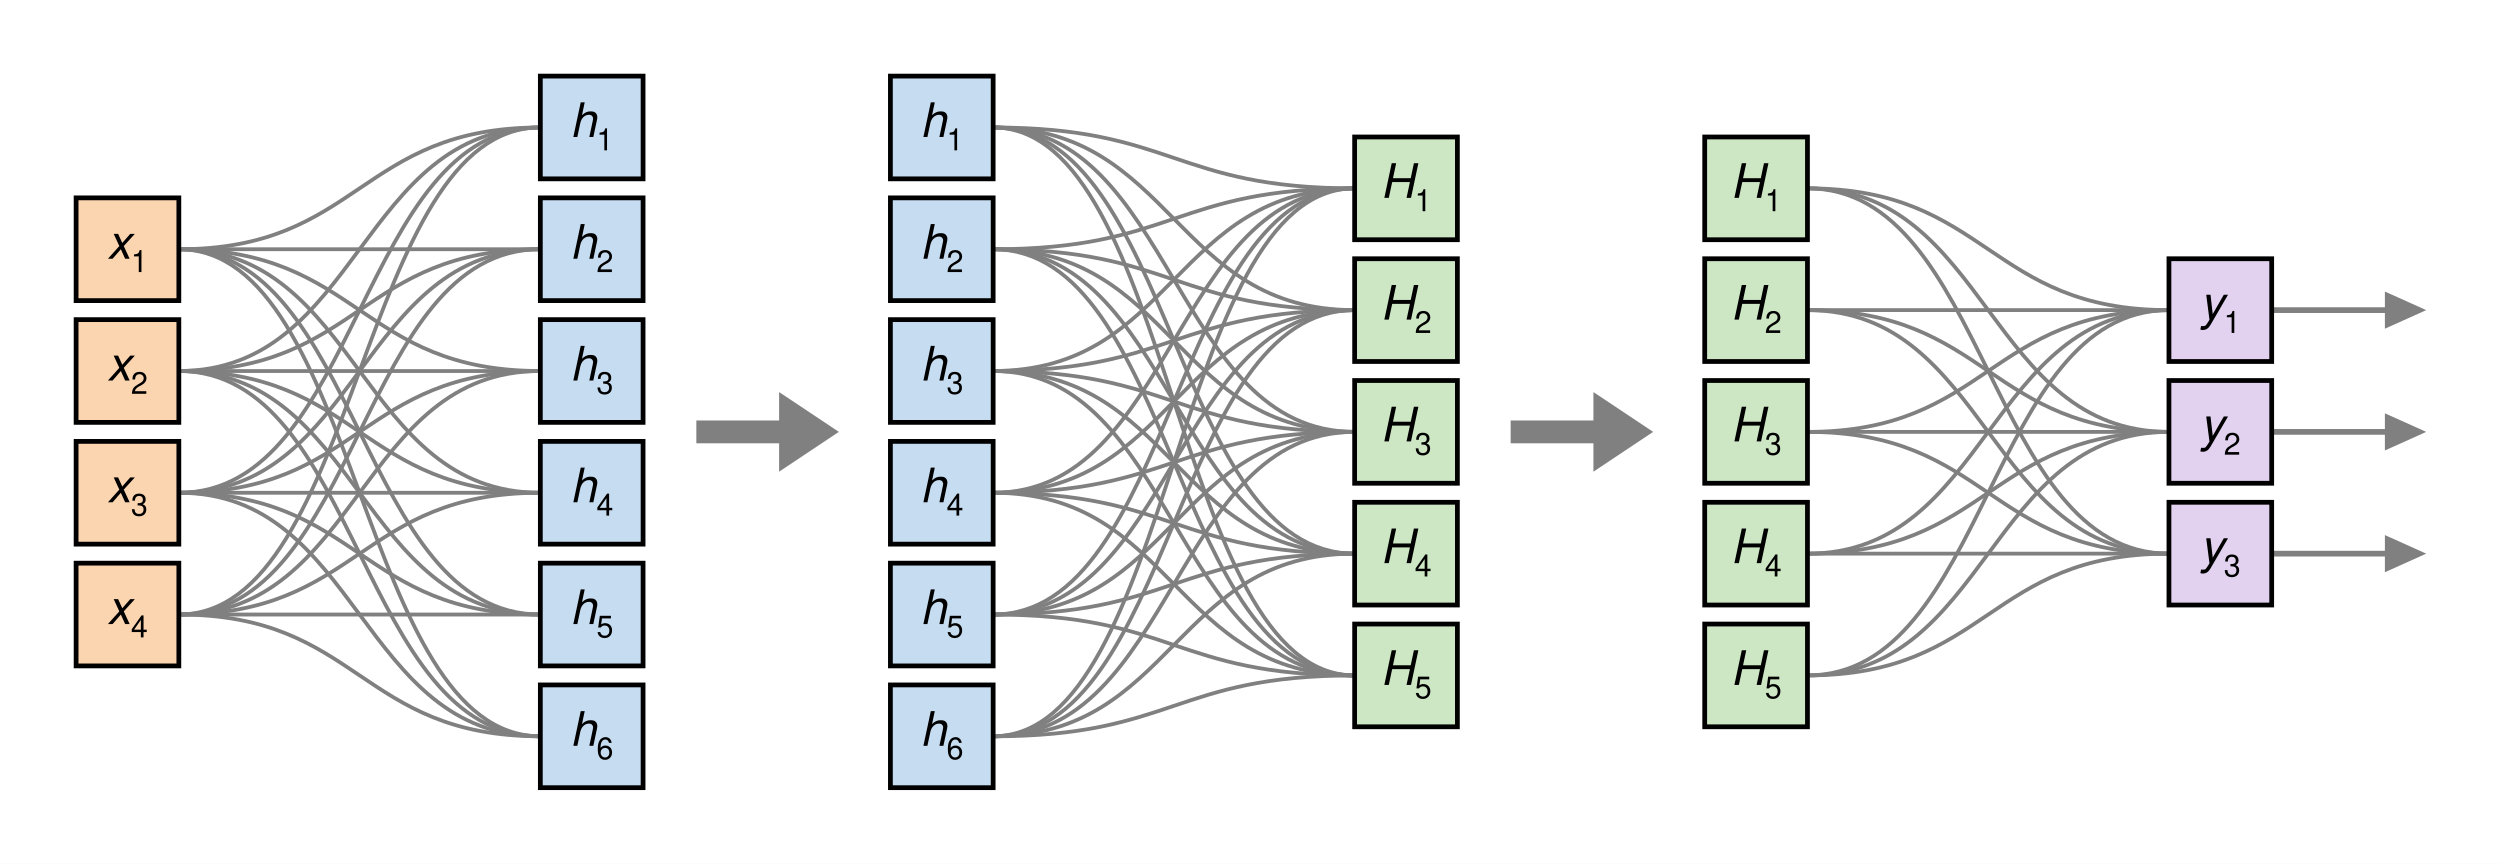
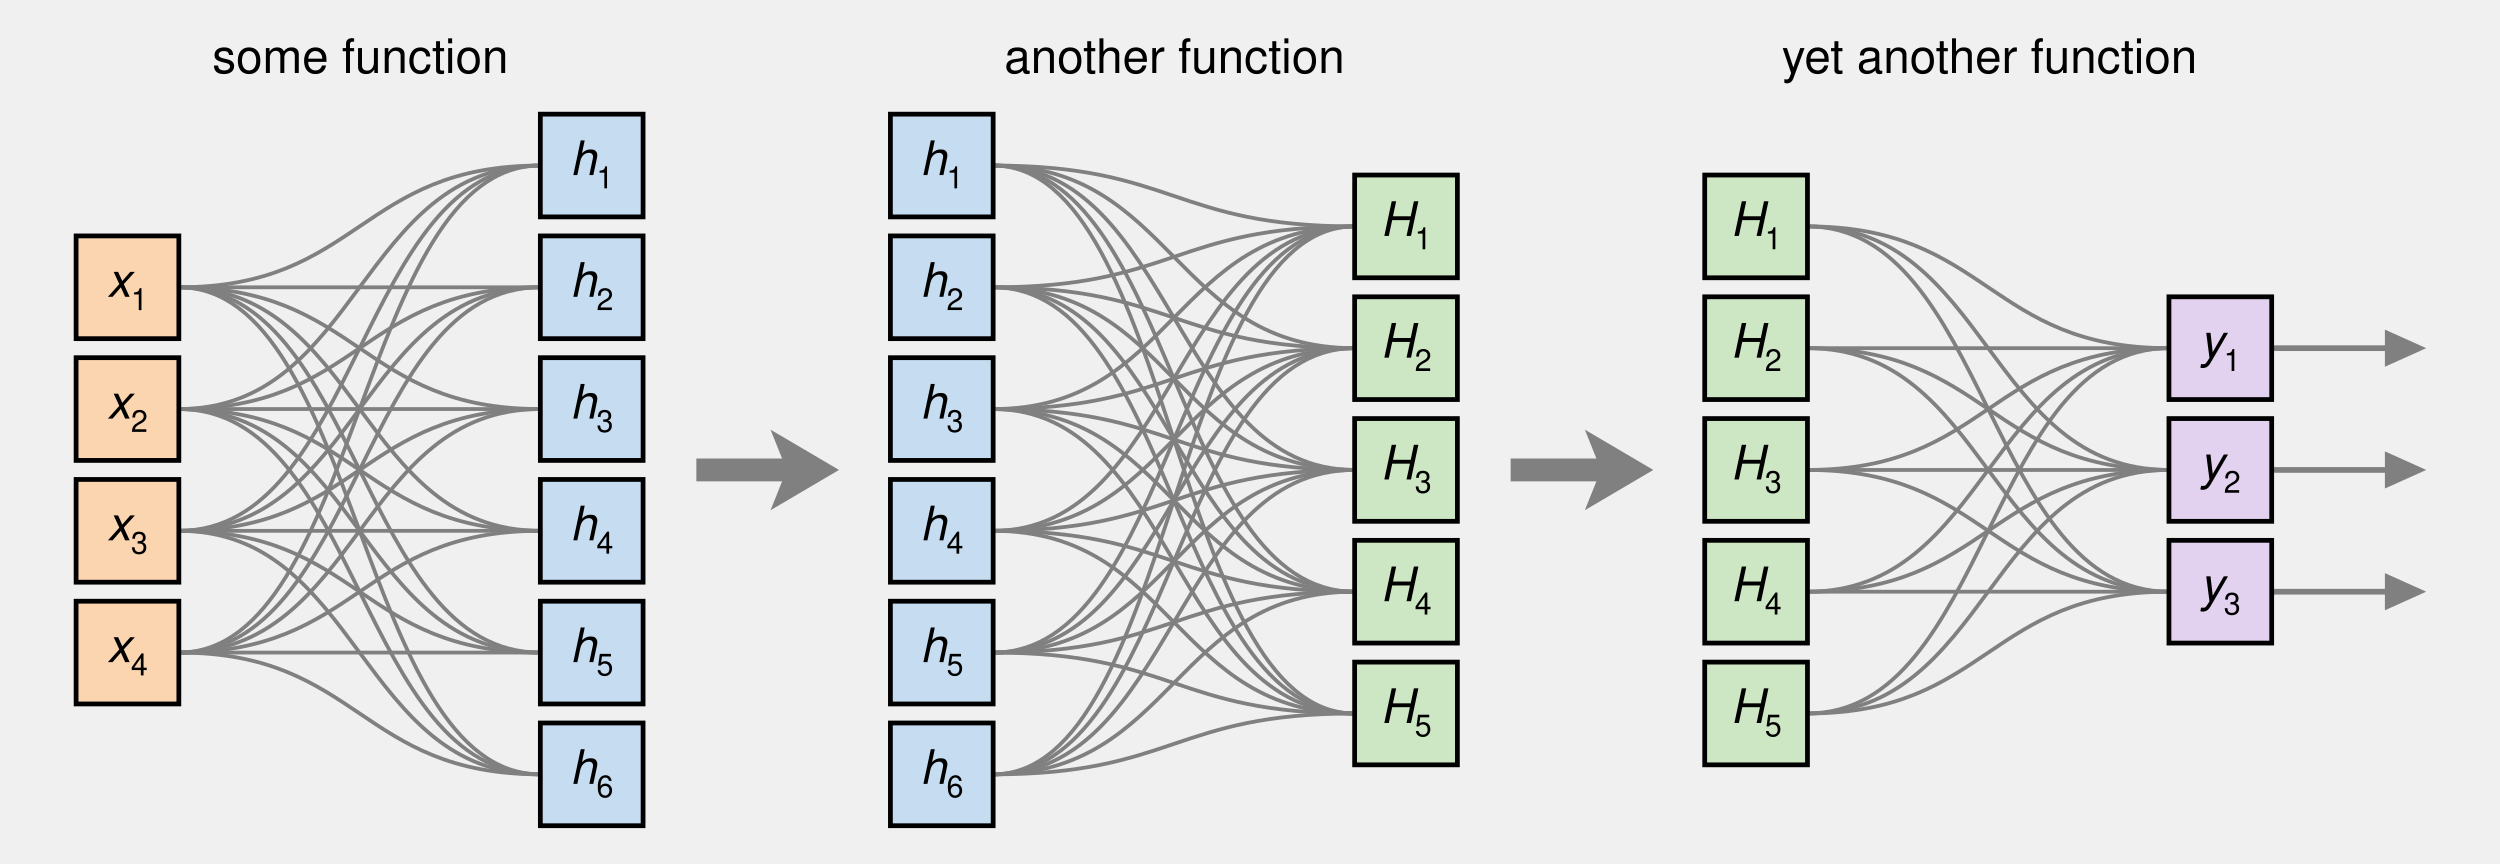
- <svg xmlns="http://www.w3.org/2000/svg" width="1314" height="454" viewBox="0 0 1314 454">
-   <rect width="1314" height="454" fill="white" />
-   <g fill="none" stroke="#808080" stroke-width="2" stroke-linecap="round">
-     <path d="M94.0,131.0 C189.0,131.0 189.0,67.0 284.0,67.0" />
-     <path d="M94.0,131.0 C189.0,131.0 189.0,131.0 284.0,131.0" />
-     <path d="M94.0,131.0 C189.0,131.0 189.0,195.0 284.0,195.0" />
-     <path d="M94.0,131.0 C189.0,131.0 189.0,259.0 284.0,259.0" />
-     <path d="M94.0,131.0 C189.0,131.0 189.0,323.0 284.0,323.0" />
-     <path d="M94.0,131.0 C189.0,131.0 189.0,387.0 284.0,387.0" />
-     <path d="M94.0,195.0 C189.0,195.0 189.0,67.0 284.0,67.0" />
-     <path d="M94.0,195.0 C189.0,195.0 189.0,131.0 284.0,131.0" />
-     <path d="M94.0,195.0 C189.0,195.0 189.0,195.0 284.0,195.0" />
-     <path d="M94.0,195.0 C189.0,195.0 189.0,259.0 284.0,259.0" />
-     <path d="M94.0,195.0 C189.0,195.0 189.0,323.0 284.0,323.0" />
-     <path d="M94.0,195.0 C189.0,195.0 189.0,387.0 284.0,387.0" />
-     <path d="M94.0,259.0 C189.0,259.0 189.0,67.0 284.0,67.0" />
-     <path d="M94.0,259.0 C189.0,259.0 189.0,131.0 284.0,131.0" />
-     <path d="M94.0,259.0 C189.0,259.0 189.0,195.0 284.0,195.0" />
-     <path d="M94.0,259.0 C189.0,259.0 189.0,259.0 284.0,259.0" />
-     <path d="M94.0,259.0 C189.0,259.0 189.0,323.0 284.0,323.0" />
-     <path d="M94.0,259.0 C189.0,259.0 189.0,387.0 284.0,387.0" />
-     <path d="M94.0,323.0 C189.0,323.0 189.0,67.0 284.0,67.0" />
-     <path d="M94.0,323.0 C189.0,323.0 189.0,131.0 284.0,131.0" />
-     <path d="M94.0,323.0 C189.0,323.0 189.0,195.0 284.0,195.0" />
-     <path d="M94.0,323.0 C189.0,323.0 189.0,259.0 284.0,259.0" />
-     <path d="M94.0,323.0 C189.0,323.0 189.0,323.0 284.0,323.0" />
-     <path d="M94.0,323.0 C189.0,323.0 189.0,387.0 284.0,387.0" />
+ <svg xmlns="http://www.w3.org/2000/svg" width="1314" height="454" viewBox="0 0 1314 454" version="1.1" id="svg102">
+   <defs id="defs102" />
+   <g fill="none" stroke="#808080" stroke-width="2" stroke-linecap="round" id="g24" transform="translate(0,20)">
+     <path d="m 94,131 c 95,0 95,-64 190,-64" id="path1" />
+     <path d="m 94,131 c 95,0 95,0 190,0" id="path2" />
+     <path d="m 94,131 c 95,0 95,64 190,64" id="path3" />
+     <path d="m 94,131 c 95,0 95,128 190,128" id="path4" />
+     <path d="m 94,131 c 95,0 95,192 190,192" id="path5" />
+     <path d="m 94,131 c 95,0 95,256 190,256" id="path6" />
+     <path d="M 94,195 C 189,195 189,67 284,67" id="path7" />
+     <path d="m 94,195 c 95,0 95,-64 190,-64" id="path8" />
+     <path d="m 94,195 c 95,0 95,0 190,0" id="path9" />
+     <path d="m 94,195 c 95,0 95,64 190,64" id="path10" />
+     <path d="m 94,195 c 95,0 95,128 190,128" id="path11" />
+     <path d="m 94,195 c 95,0 95,192 190,192" id="path12" />
+     <path d="M 94,259 C 189,259 189,67 284,67" id="path13" />
+     <path d="m 94,259 c 95,0 95,-128 190,-128" id="path14" />
+     <path d="m 94,259 c 95,0 95,-64 190,-64" id="path15" />
+     <path d="m 94,259 c 95,0 95,0 190,0" id="path16" />
+     <path d="m 94,259 c 95,0 95,64 190,64" id="path17" />
+     <path d="m 94,259 c 95,0 95,128 190,128" id="path18" />
+     <path d="M 94,323 C 189,323 189,67 284,67" id="path19" />
+     <path d="m 94,323 c 95,0 95,-192 190,-192" id="path20" />
+     <path d="m 94,323 c 95,0 95,-128 190,-128" id="path21" />
+     <path d="m 94,323 c 95,0 95,-64 190,-64" id="path22" />
+     <path d="m 94,323 c 95,0 95,0 190,0" id="path23" />
+     <path d="m 94,323 c 95,0 95,64 190,64" id="path24" />
  </g>
-   <g fill="#808080" stroke="#808080">
-     <line x1="366.0" y1="227.0" x2="414.0" y2="227.0" stroke-width="12" />
-     <path d="M440.0,227.0 L410.0,207.0 L410.0,247.0 Z" />
+   <line x1="366" y1="247" x2="414" y2="247" stroke-width="12" id="line24" style="fill:#808080;stroke:#808080" />
+   <path d="m 440,247 -34,-20 8,20 -8,20 z" id="path25" style="fill:#808080;stroke:#808080" />
+   <path d="m 868,247 -34,-20 8,20 -8,20 z" id="path102" style="fill:#808080;stroke:#808080" />
+   <g fill="none" stroke="#808080" stroke-width="2" stroke-linecap="round" id="g55" transform="translate(0,20)">
+     <path d="m 522,67 c 95,0 95,32 190,32" id="path26" />
+     <path d="m 522,67 c 95,0 95,96 190,96" id="path27" />
+     <path d="m 522,67 c 95,0 95,160 190,160" id="path28" />
+     <path d="m 522,67 c 95,0 95,224 190,224" id="path29" />
+     <path d="m 522,67 c 95,0 95,288 190,288" id="path30" />
+     <path d="m 522,131 c 95,0 95,-32 190,-32" id="path31" />
+     <path d="m 522,131 c 95,0 95,32 190,32" id="path32" />
+     <path d="m 522,131 c 95,0 95,96 190,96" id="path33" />
+     <path d="m 522,131 c 95,0 95,160 190,160" id="path34" />
+     <path d="m 522,131 c 95,0 95,224 190,224" id="path35" />
+     <path d="m 522,195 c 95,0 95,-96 190,-96" id="path36" />
+     <path d="m 522,195 c 95,0 95,-32 190,-32" id="path37" />
+     <path d="m 522,195 c 95,0 95,32 190,32" id="path38" />
+     <path d="m 522,195 c 95,0 95,96 190,96" id="path39" />
+     <path d="m 522,195 c 95,0 95,160 190,160" id="path40" />
+     <path d="M 522,259 C 617,259 617,99 712,99" id="path41" />
+     <path d="m 522,259 c 95,0 95,-96 190,-96" id="path42" />
+     <path d="m 522,259 c 95,0 95,-32 190,-32" id="path43" />
+     <path d="m 522,259 c 95,0 95,32 190,32" id="path44" />
+     <path d="m 522,259 c 95,0 95,96 190,96" id="path45" />
+     <path d="M 522,323 C 617,323 617,99 712,99" id="path46" />
+     <path d="m 522,323 c 95,0 95,-160 190,-160" id="path47" />
+     <path d="m 522,323 c 95,0 95,-96 190,-96" id="path48" />
+     <path d="m 522,323 c 95,0 95,-32 190,-32" id="path49" />
+     <path d="m 522,323 c 95,0 95,32 190,32" id="path50" />
+     <path d="M 522,387 C 617,387 617,99 712,99" id="path51" />
+     <path d="m 522,387 c 95,0 95,-224 190,-224" id="path52" />
+     <path d="m 522,387 c 95,0 95,-160 190,-160" id="path53" />
+     <path d="m 522,387 c 95,0 95,-96 190,-96" id="path54" />
+     <path d="m 522,387 c 95,0 95,-32 190,-32" id="path55" />
  </g>
-   <g fill="none" stroke="#808080" stroke-width="2" stroke-linecap="round">
-     <path d="M522.0,67.0 C617.0,67.0 617.0,99.0 712.0,99.0" />
-     <path d="M522.0,67.0 C617.0,67.0 617.0,163.0 712.0,163.0" />
-     <path d="M522.0,67.0 C617.0,67.0 617.0,227.0 712.0,227.0" />
-     <path d="M522.0,67.0 C617.0,67.0 617.0,291.0 712.0,291.0" />
-     <path d="M522.0,67.0 C617.0,67.0 617.0,355.0 712.0,355.0" />
-     <path d="M522.0,131.0 C617.0,131.0 617.0,99.0 712.0,99.0" />
-     <path d="M522.0,131.0 C617.0,131.0 617.0,163.0 712.0,163.0" />
-     <path d="M522.0,131.0 C617.0,131.0 617.0,227.0 712.0,227.0" />
-     <path d="M522.0,131.0 C617.0,131.0 617.0,291.0 712.0,291.0" />
-     <path d="M522.0,131.0 C617.0,131.0 617.0,355.0 712.0,355.0" />
-     <path d="M522.0,195.0 C617.0,195.0 617.0,99.0 712.0,99.0" />
-     <path d="M522.0,195.0 C617.0,195.0 617.0,163.0 712.0,163.0" />
-     <path d="M522.0,195.0 C617.0,195.0 617.0,227.0 712.0,227.0" />
-     <path d="M522.0,195.0 C617.0,195.0 617.0,291.0 712.0,291.0" />
-     <path d="M522.0,195.0 C617.0,195.0 617.0,355.0 712.0,355.0" />
-     <path d="M522.0,259.0 C617.0,259.0 617.0,99.0 712.0,99.0" />
-     <path d="M522.0,259.0 C617.0,259.0 617.0,163.0 712.0,163.0" />
-     <path d="M522.0,259.0 C617.0,259.0 617.0,227.0 712.0,227.0" />
-     <path d="M522.0,259.0 C617.0,259.0 617.0,291.0 712.0,291.0" />
-     <path d="M522.0,259.0 C617.0,259.0 617.0,355.0 712.0,355.0" />
-     <path d="M522.0,323.0 C617.0,323.0 617.0,99.0 712.0,99.0" />
-     <path d="M522.0,323.0 C617.0,323.0 617.0,163.0 712.0,163.0" />
-     <path d="M522.0,323.0 C617.0,323.0 617.0,227.0 712.0,227.0" />
-     <path d="M522.0,323.0 C617.0,323.0 617.0,291.0 712.0,291.0" />
-     <path d="M522.0,323.0 C617.0,323.0 617.0,355.0 712.0,355.0" />
-     <path d="M522.0,387.0 C617.0,387.0 617.0,99.0 712.0,99.0" />
-     <path d="M522.0,387.0 C617.0,387.0 617.0,163.0 712.0,163.0" />
-     <path d="M522.0,387.0 C617.0,387.0 617.0,227.0 712.0,227.0" />
-     <path d="M522.0,387.0 C617.0,387.0 617.0,291.0 712.0,291.0" />
-     <path d="M522.0,387.0 C617.0,387.0 617.0,355.0 712.0,355.0" />
+   <line x1="794" y1="247" x2="842" y2="247" stroke-width="12" id="line55" style="fill:#808080;stroke:#808080" />
+   <g fill="none" stroke="#808080" stroke-width="2" stroke-linecap="round" id="g71" transform="translate(0,20)">
+     <path d="m 950,99 c 95,0 95,64 190,64" id="path57" />
+     <path d="m 950,99 c 95,0 95,128 190,128" id="path58" />
+     <path d="m 950,99 c 95,0 95,192 190,192" id="path59" />
+     <path d="m 950,163 c 95,0 95,0 190,0" id="path60" />
+     <path d="m 950,163 c 95,0 95,64 190,64" id="path61" />
+     <path d="m 950,163 c 95,0 95,128 190,128" id="path62" />
+     <path d="m 950,227 c 95,0 95,-64 190,-64" id="path63" />
+     <path d="m 950,227 c 95,0 95,0 190,0" id="path64" />
+     <path d="m 950,227 c 95,0 95,64 190,64" id="path65" />
+     <path d="m 950,291 c 95,0 95,-128 190,-128" id="path66" />
+     <path d="m 950,291 c 95,0 95,-64 190,-64" id="path67" />
+     <path d="m 950,291 c 95,0 95,0 190,0" id="path68" />
+     <path d="m 950,355 c 95,0 95,-192 190,-192" id="path69" />
+     <path d="m 950,355 c 95,0 95,-128 190,-128" id="path70" />
+     <path d="m 950,355 c 95,0 95,-64 190,-64" id="path71" />
  </g>
-   <g fill="#808080" stroke="#808080">
-     <line x1="794.0" y1="227.0" x2="842.0" y2="227.0" stroke-width="12" />
-     <path d="M868.0,227.0 L838.0,207.0 L838.0,247.0 Z" />
+   <g fill="#808080" stroke="#808080" id="g74" transform="translate(0,20)">
+     <line x1="1194" y1="163" x2="1255" y2="163" stroke-width="3" id="line71" />
+     <path d="m 1274,163 -20,-9 v 18 z" id="path72" />
+     <line x1="1194" y1="227" x2="1255" y2="227" stroke-width="3" id="line72" />
+     <path d="m 1274,227 -20,-9 v 18 z" id="path73" />
+     <line x1="1194" y1="291" x2="1255" y2="291" stroke-width="3" id="line73" />
+     <path d="m 1274,291 -20,-9 v 18 z" id="path74" />
  </g>
-   <g fill="none" stroke="#808080" stroke-width="2" stroke-linecap="round">
-     <path d="M950.0,99.0 C1045.0,99.0 1045.0,163.0 1140.0,163.0" />
-     <path d="M950.0,99.0 C1045.0,99.0 1045.0,227.0 1140.0,227.0" />
-     <path d="M950.0,99.0 C1045.0,99.0 1045.0,291.0 1140.0,291.0" />
-     <path d="M950.0,163.0 C1045.0,163.0 1045.0,163.0 1140.0,163.0" />
-     <path d="M950.0,163.0 C1045.0,163.0 1045.0,227.0 1140.0,227.0" />
-     <path d="M950.0,163.0 C1045.0,163.0 1045.0,291.0 1140.0,291.0" />
-     <path d="M950.0,227.0 C1045.0,227.0 1045.0,163.0 1140.0,163.0" />
-     <path d="M950.0,227.0 C1045.0,227.0 1045.0,227.0 1140.0,227.0" />
-     <path d="M950.0,227.0 C1045.0,227.0 1045.0,291.0 1140.0,291.0" />
-     <path d="M950.0,291.0 C1045.0,291.0 1045.0,163.0 1140.0,163.0" />
-     <path d="M950.0,291.0 C1045.0,291.0 1045.0,227.0 1140.0,227.0" />
-     <path d="M950.0,291.0 C1045.0,291.0 1045.0,291.0 1140.0,291.0" />
-     <path d="M950.0,355.0 C1045.0,355.0 1045.0,163.0 1140.0,163.0" />
-     <path d="M950.0,355.0 C1045.0,355.0 1045.0,227.0 1140.0,227.0" />
-     <path d="M950.0,355.0 C1045.0,355.0 1045.0,291.0 1140.0,291.0" />
-   </g>
-   <g fill="#808080" stroke="#808080">
-     <line x1="1194.0" y1="163.0" x2="1255.0" y2="163.0" stroke-width="3" />
-     <path d="M1274.0,163.0 L1254.0,154.0 L1254.0,172.0 Z" />
-     <line x1="1194.0" y1="227.0" x2="1255.0" y2="227.0" stroke-width="3" />
-     <path d="M1274.0,227.0 L1254.0,218.0 L1254.0,236.0 Z" />
-     <line x1="1194.0" y1="291.0" x2="1255.0" y2="291.0" stroke-width="3" />
-     <path d="M1274.0,291.0 L1254.0,282.0 L1254.0,300.0 Z" />
-   </g>
-   <rect x="40.0" y="104.0" width="54" height="54" fill="#fbd5b0" stroke="black" stroke-width="2.5" />
-   <text x="67.0" y="136.0" text-anchor="middle" font-family="Helvetica, Arial, sans-serif" font-size="25" font-style="italic">x<tspan dy="7" font-size="16" font-style="normal">1</tspan>
+   <rect x="40" y="124" width="54" height="54" fill="#fbd5b0" stroke="#000000" stroke-width="2.5" id="rect74" />
+   <text x="67" y="156" text-anchor="middle" font-family="Helvetica, Arial, sans-serif" font-size="25px" font-style="italic" id="text74">x<tspan dy="7" font-size="16px" font-style="normal" id="tspan74">1</tspan>
  </text>
-   <rect x="40.0" y="168.0" width="54" height="54" fill="#fbd5b0" stroke="black" stroke-width="2.5" />
-   <text x="67.0" y="200.0" text-anchor="middle" font-family="Helvetica, Arial, sans-serif" font-size="25" font-style="italic">x<tspan dy="7" font-size="16" font-style="normal">2</tspan>
+   <rect x="40" y="188" width="54" height="54" fill="#fbd5b0" stroke="#000000" stroke-width="2.5" id="rect75" />
+   <text x="67" y="220" text-anchor="middle" font-family="Helvetica, Arial, sans-serif" font-size="25px" font-style="italic" id="text75">x<tspan dy="7" font-size="16px" font-style="normal" id="tspan75">2</tspan>
  </text>
-   <rect x="40.0" y="232.0" width="54" height="54" fill="#fbd5b0" stroke="black" stroke-width="2.5" />
-   <text x="67.0" y="264.0" text-anchor="middle" font-family="Helvetica, Arial, sans-serif" font-size="25" font-style="italic">x<tspan dy="7" font-size="16" font-style="normal">3</tspan>
+   <rect x="40" y="252" width="54" height="54" fill="#fbd5b0" stroke="#000000" stroke-width="2.5" id="rect76" />
+   <text x="67" y="284" text-anchor="middle" font-family="Helvetica, Arial, sans-serif" font-size="25px" font-style="italic" id="text76">x<tspan dy="7" font-size="16px" font-style="normal" id="tspan76">3</tspan>
  </text>
-   <rect x="40.0" y="296.0" width="54" height="54" fill="#fbd5b0" stroke="black" stroke-width="2.5" />
-   <text x="67.0" y="328.0" text-anchor="middle" font-family="Helvetica, Arial, sans-serif" font-size="25" font-style="italic">x<tspan dy="7" font-size="16" font-style="normal">4</tspan>
+   <rect x="40" y="316" width="54" height="54" fill="#fbd5b0" stroke="#000000" stroke-width="2.5" id="rect77" />
+   <text x="67" y="348" text-anchor="middle" font-family="Helvetica, Arial, sans-serif" font-size="25px" font-style="italic" id="text77">x<tspan dy="7" font-size="16px" font-style="normal" id="tspan77">4</tspan>
  </text>
-   <rect x="284.0" y="40.0" width="54" height="54" fill="#c6dcf0" stroke="black" stroke-width="2.5" />
-   <text x="311.0" y="72.0" text-anchor="middle" font-family="Helvetica, Arial, sans-serif" font-size="25" font-style="italic">h<tspan dy="7" font-size="16" font-style="normal">1</tspan>
+   <rect x="284" y="60" width="54" height="54" fill="#c6dcf0" stroke="#000000" stroke-width="2.5" id="rect78" />
+   <text x="311" y="92" text-anchor="middle" font-family="Helvetica, Arial, sans-serif" font-size="25px" font-style="italic" id="text78">h<tspan dy="7" font-size="16px" font-style="normal" id="tspan78">1</tspan>
  </text>
-   <rect x="284.0" y="104.0" width="54" height="54" fill="#c6dcf0" stroke="black" stroke-width="2.5" />
-   <text x="311.0" y="136.0" text-anchor="middle" font-family="Helvetica, Arial, sans-serif" font-size="25" font-style="italic">h<tspan dy="7" font-size="16" font-style="normal">2</tspan>
+   <rect x="284" y="124" width="54" height="54" fill="#c6dcf0" stroke="#000000" stroke-width="2.5" id="rect79" />
+   <text x="311" y="156" text-anchor="middle" font-family="Helvetica, Arial, sans-serif" font-size="25px" font-style="italic" id="text79">h<tspan dy="7" font-size="16px" font-style="normal" id="tspan79">2</tspan>
  </text>
-   <rect x="284.0" y="168.0" width="54" height="54" fill="#c6dcf0" stroke="black" stroke-width="2.5" />
-   <text x="311.0" y="200.0" text-anchor="middle" font-family="Helvetica, Arial, sans-serif" font-size="25" font-style="italic">h<tspan dy="7" font-size="16" font-style="normal">3</tspan>
+   <rect x="284" y="188" width="54" height="54" fill="#c6dcf0" stroke="#000000" stroke-width="2.5" id="rect80" />
+   <text x="311" y="220" text-anchor="middle" font-family="Helvetica, Arial, sans-serif" font-size="25px" font-style="italic" id="text80">h<tspan dy="7" font-size="16px" font-style="normal" id="tspan80">3</tspan>
  </text>
-   <rect x="284.0" y="232.0" width="54" height="54" fill="#c6dcf0" stroke="black" stroke-width="2.5" />
-   <text x="311.0" y="264.0" text-anchor="middle" font-family="Helvetica, Arial, sans-serif" font-size="25" font-style="italic">h<tspan dy="7" font-size="16" font-style="normal">4</tspan>
+   <rect x="284" y="252" width="54" height="54" fill="#c6dcf0" stroke="#000000" stroke-width="2.5" id="rect81" />
+   <text x="311" y="284" text-anchor="middle" font-family="Helvetica, Arial, sans-serif" font-size="25px" font-style="italic" id="text81">h<tspan dy="7" font-size="16px" font-style="normal" id="tspan81">4</tspan>
  </text>
-   <rect x="284.0" y="296.0" width="54" height="54" fill="#c6dcf0" stroke="black" stroke-width="2.5" />
-   <text x="311.0" y="328.0" text-anchor="middle" font-family="Helvetica, Arial, sans-serif" font-size="25" font-style="italic">h<tspan dy="7" font-size="16" font-style="normal">5</tspan>
+   <rect x="284" y="316" width="54" height="54" fill="#c6dcf0" stroke="#000000" stroke-width="2.5" id="rect82" />
+   <text x="311" y="348" text-anchor="middle" font-family="Helvetica, Arial, sans-serif" font-size="25px" font-style="italic" id="text82">h<tspan dy="7" font-size="16px" font-style="normal" id="tspan82">5</tspan>
  </text>
-   <rect x="284.0" y="360.0" width="54" height="54" fill="#c6dcf0" stroke="black" stroke-width="2.5" />
-   <text x="311.0" y="392.0" text-anchor="middle" font-family="Helvetica, Arial, sans-serif" font-size="25" font-style="italic">h<tspan dy="7" font-size="16" font-style="normal">6</tspan>
+   <rect x="284" y="380" width="54" height="54" fill="#c6dcf0" stroke="#000000" stroke-width="2.5" id="rect83" />
+   <text x="311" y="412" text-anchor="middle" font-family="Helvetica, Arial, sans-serif" font-size="25px" font-style="italic" id="text83">h<tspan dy="7" font-size="16px" font-style="normal" id="tspan83">6</tspan>
  </text>
-   <rect x="468.0" y="40.0" width="54" height="54" fill="#c6dcf0" stroke="black" stroke-width="2.5" />
-   <text x="495.0" y="72.0" text-anchor="middle" font-family="Helvetica, Arial, sans-serif" font-size="25" font-style="italic">h<tspan dy="7" font-size="16" font-style="normal">1</tspan>
+   <rect x="468" y="60" width="54" height="54" fill="#c6dcf0" stroke="#000000" stroke-width="2.5" id="rect84" />
+   <text x="495" y="92" text-anchor="middle" font-family="Helvetica, Arial, sans-serif" font-size="25px" font-style="italic" id="text84">h<tspan dy="7" font-size="16px" font-style="normal" id="tspan84">1</tspan>
  </text>
-   <rect x="468.0" y="104.0" width="54" height="54" fill="#c6dcf0" stroke="black" stroke-width="2.5" />
-   <text x="495.0" y="136.0" text-anchor="middle" font-family="Helvetica, Arial, sans-serif" font-size="25" font-style="italic">h<tspan dy="7" font-size="16" font-style="normal">2</tspan>
+   <rect x="468" y="124" width="54" height="54" fill="#c6dcf0" stroke="#000000" stroke-width="2.5" id="rect85" />
+   <text x="495" y="156" text-anchor="middle" font-family="Helvetica, Arial, sans-serif" font-size="25px" font-style="italic" id="text85">h<tspan dy="7" font-size="16px" font-style="normal" id="tspan85">2</tspan>
  </text>
-   <rect x="468.0" y="168.0" width="54" height="54" fill="#c6dcf0" stroke="black" stroke-width="2.5" />
-   <text x="495.0" y="200.0" text-anchor="middle" font-family="Helvetica, Arial, sans-serif" font-size="25" font-style="italic">h<tspan dy="7" font-size="16" font-style="normal">3</tspan>
+   <rect x="468" y="188" width="54" height="54" fill="#c6dcf0" stroke="#000000" stroke-width="2.5" id="rect86" />
+   <text x="495" y="220" text-anchor="middle" font-family="Helvetica, Arial, sans-serif" font-size="25px" font-style="italic" id="text86">h<tspan dy="7" font-size="16px" font-style="normal" id="tspan86">3</tspan>
  </text>
-   <rect x="468.0" y="232.0" width="54" height="54" fill="#c6dcf0" stroke="black" stroke-width="2.5" />
-   <text x="495.0" y="264.0" text-anchor="middle" font-family="Helvetica, Arial, sans-serif" font-size="25" font-style="italic">h<tspan dy="7" font-size="16" font-style="normal">4</tspan>
+   <rect x="468" y="252" width="54" height="54" fill="#c6dcf0" stroke="#000000" stroke-width="2.5" id="rect87" />
+   <text x="495" y="284" text-anchor="middle" font-family="Helvetica, Arial, sans-serif" font-size="25px" font-style="italic" id="text87">h<tspan dy="7" font-size="16px" font-style="normal" id="tspan87">4</tspan>
  </text>
-   <rect x="468.0" y="296.0" width="54" height="54" fill="#c6dcf0" stroke="black" stroke-width="2.5" />
-   <text x="495.0" y="328.0" text-anchor="middle" font-family="Helvetica, Arial, sans-serif" font-size="25" font-style="italic">h<tspan dy="7" font-size="16" font-style="normal">5</tspan>
+   <rect x="468" y="316" width="54" height="54" fill="#c6dcf0" stroke="#000000" stroke-width="2.5" id="rect88" />
+   <text x="495" y="348" text-anchor="middle" font-family="Helvetica, Arial, sans-serif" font-size="25px" font-style="italic" id="text88">h<tspan dy="7" font-size="16px" font-style="normal" id="tspan88">5</tspan>
  </text>
-   <rect x="468.0" y="360.0" width="54" height="54" fill="#c6dcf0" stroke="black" stroke-width="2.5" />
-   <text x="495.0" y="392.0" text-anchor="middle" font-family="Helvetica, Arial, sans-serif" font-size="25" font-style="italic">h<tspan dy="7" font-size="16" font-style="normal">6</tspan>
+   <rect x="468" y="380" width="54" height="54" fill="#c6dcf0" stroke="#000000" stroke-width="2.5" id="rect89" />
+   <text x="495" y="412" text-anchor="middle" font-family="Helvetica, Arial, sans-serif" font-size="25px" font-style="italic" id="text89">h<tspan dy="7" font-size="16px" font-style="normal" id="tspan89">6</tspan>
  </text>
-   <rect x="712.0" y="72.0" width="54" height="54" fill="#cde7c4" stroke="black" stroke-width="2.5" />
-   <text x="739.0" y="104.0" text-anchor="middle" font-family="Helvetica, Arial, sans-serif" font-size="25" font-style="italic">H<tspan dy="7" font-size="16" font-style="normal">1</tspan>
+   <rect x="712" y="92" width="54" height="54" fill="#cde7c4" stroke="#000000" stroke-width="2.5" id="rect90" />
+   <text x="739" y="124" text-anchor="middle" font-family="Helvetica, Arial, sans-serif" font-size="25px" font-style="italic" id="text90">H<tspan dy="7" font-size="16px" font-style="normal" id="tspan90">1</tspan>
  </text>
-   <rect x="712.0" y="136.0" width="54" height="54" fill="#cde7c4" stroke="black" stroke-width="2.5" />
-   <text x="739.0" y="168.0" text-anchor="middle" font-family="Helvetica, Arial, sans-serif" font-size="25" font-style="italic">H<tspan dy="7" font-size="16" font-style="normal">2</tspan>
+   <rect x="712" y="156" width="54" height="54" fill="#cde7c4" stroke="#000000" stroke-width="2.5" id="rect91" />
+   <text x="739" y="188" text-anchor="middle" font-family="Helvetica, Arial, sans-serif" font-size="25px" font-style="italic" id="text91">H<tspan dy="7" font-size="16px" font-style="normal" id="tspan91">2</tspan>
  </text>
-   <rect x="712.0" y="200.0" width="54" height="54" fill="#cde7c4" stroke="black" stroke-width="2.5" />
-   <text x="739.0" y="232.0" text-anchor="middle" font-family="Helvetica, Arial, sans-serif" font-size="25" font-style="italic">H<tspan dy="7" font-size="16" font-style="normal">3</tspan>
+   <rect x="712" y="220" width="54" height="54" fill="#cde7c4" stroke="#000000" stroke-width="2.5" id="rect92" />
+   <text x="739" y="252" text-anchor="middle" font-family="Helvetica, Arial, sans-serif" font-size="25px" font-style="italic" id="text92">H<tspan dy="7" font-size="16px" font-style="normal" id="tspan92">3</tspan>
  </text>
-   <rect x="712.0" y="264.0" width="54" height="54" fill="#cde7c4" stroke="black" stroke-width="2.5" />
-   <text x="739.0" y="296.0" text-anchor="middle" font-family="Helvetica, Arial, sans-serif" font-size="25" font-style="italic">H<tspan dy="7" font-size="16" font-style="normal">4</tspan>
+   <rect x="712" y="284" width="54" height="54" fill="#cde7c4" stroke="#000000" stroke-width="2.5" id="rect93" />
+   <text x="739" y="316" text-anchor="middle" font-family="Helvetica, Arial, sans-serif" font-size="25px" font-style="italic" id="text93">H<tspan dy="7" font-size="16px" font-style="normal" id="tspan93">4</tspan>
  </text>
-   <rect x="712.0" y="328.0" width="54" height="54" fill="#cde7c4" stroke="black" stroke-width="2.5" />
-   <text x="739.0" y="360.0" text-anchor="middle" font-family="Helvetica, Arial, sans-serif" font-size="25" font-style="italic">H<tspan dy="7" font-size="16" font-style="normal">5</tspan>
+   <rect x="712" y="348" width="54" height="54" fill="#cde7c4" stroke="#000000" stroke-width="2.5" id="rect94" />
+   <text x="739" y="380" text-anchor="middle" font-family="Helvetica, Arial, sans-serif" font-size="25px" font-style="italic" id="text94">H<tspan dy="7" font-size="16px" font-style="normal" id="tspan94">5</tspan>
  </text>
-   <rect x="896.0" y="72.0" width="54" height="54" fill="#cde7c4" stroke="black" stroke-width="2.5" />
-   <text x="923.0" y="104.0" text-anchor="middle" font-family="Helvetica, Arial, sans-serif" font-size="25" font-style="italic">H<tspan dy="7" font-size="16" font-style="normal">1</tspan>
+   <rect x="896" y="92" width="54" height="54" fill="#cde7c4" stroke="#000000" stroke-width="2.5" id="rect95" />
+   <text x="923" y="124" text-anchor="middle" font-family="Helvetica, Arial, sans-serif" font-size="25px" font-style="italic" id="text95">H<tspan dy="7" font-size="16px" font-style="normal" id="tspan95">1</tspan>
  </text>
-   <rect x="896.0" y="136.0" width="54" height="54" fill="#cde7c4" stroke="black" stroke-width="2.5" />
-   <text x="923.0" y="168.0" text-anchor="middle" font-family="Helvetica, Arial, sans-serif" font-size="25" font-style="italic">H<tspan dy="7" font-size="16" font-style="normal">2</tspan>
+   <rect x="896" y="156" width="54" height="54" fill="#cde7c4" stroke="#000000" stroke-width="2.5" id="rect96" />
+   <text x="923" y="188" text-anchor="middle" font-family="Helvetica, Arial, sans-serif" font-size="25px" font-style="italic" id="text96">H<tspan dy="7" font-size="16px" font-style="normal" id="tspan96">2</tspan>
  </text>
-   <rect x="896.0" y="200.0" width="54" height="54" fill="#cde7c4" stroke="black" stroke-width="2.5" />
-   <text x="923.0" y="232.0" text-anchor="middle" font-family="Helvetica, Arial, sans-serif" font-size="25" font-style="italic">H<tspan dy="7" font-size="16" font-style="normal">3</tspan>
+   <rect x="896" y="220" width="54" height="54" fill="#cde7c4" stroke="#000000" stroke-width="2.5" id="rect97" />
+   <text x="923" y="252" text-anchor="middle" font-family="Helvetica, Arial, sans-serif" font-size="25px" font-style="italic" id="text97">H<tspan dy="7" font-size="16px" font-style="normal" id="tspan97">3</tspan>
  </text>
-   <rect x="896.0" y="264.0" width="54" height="54" fill="#cde7c4" stroke="black" stroke-width="2.5" />
-   <text x="923.0" y="296.0" text-anchor="middle" font-family="Helvetica, Arial, sans-serif" font-size="25" font-style="italic">H<tspan dy="7" font-size="16" font-style="normal">4</tspan>
+   <rect x="896" y="284" width="54" height="54" fill="#cde7c4" stroke="#000000" stroke-width="2.5" id="rect98" />
+   <text x="923" y="316" text-anchor="middle" font-family="Helvetica, Arial, sans-serif" font-size="25px" font-style="italic" id="text98">H<tspan dy="7" font-size="16px" font-style="normal" id="tspan98">4</tspan>
  </text>
-   <rect x="896.0" y="328.0" width="54" height="54" fill="#cde7c4" stroke="black" stroke-width="2.5" />
-   <text x="923.0" y="360.0" text-anchor="middle" font-family="Helvetica, Arial, sans-serif" font-size="25" font-style="italic">H<tspan dy="7" font-size="16" font-style="normal">5</tspan>
+   <rect x="896" y="348" width="54" height="54" fill="#cde7c4" stroke="#000000" stroke-width="2.5" id="rect99" />
+   <text x="923" y="380" text-anchor="middle" font-family="Helvetica, Arial, sans-serif" font-size="25px" font-style="italic" id="text99">H<tspan dy="7" font-size="16px" font-style="normal" id="tspan99">5</tspan>
  </text>
-   <rect x="1140.0" y="136.0" width="54" height="54" fill="#e2d2ef" stroke="black" stroke-width="2.5" />
-   <text x="1167.0" y="168.0" text-anchor="middle" font-family="Helvetica, Arial, sans-serif" font-size="25" font-style="italic">y<tspan dy="7" font-size="16" font-style="normal">1</tspan>
+   <rect x="1140" y="156" width="54" height="54" fill="#e2d2ef" stroke="#000000" stroke-width="2.5" id="rect100" />
+   <text x="1167" y="188" text-anchor="middle" font-family="Helvetica, Arial, sans-serif" font-size="25px" font-style="italic" id="text100">y<tspan dy="7" font-size="16px" font-style="normal" id="tspan100">1</tspan>
  </text>
-   <rect x="1140.0" y="200.0" width="54" height="54" fill="#e2d2ef" stroke="black" stroke-width="2.5" />
-   <text x="1167.0" y="232.0" text-anchor="middle" font-family="Helvetica, Arial, sans-serif" font-size="25" font-style="italic">y<tspan dy="7" font-size="16" font-style="normal">2</tspan>
+   <rect x="1140" y="220" width="54" height="54" fill="#e2d2ef" stroke="#000000" stroke-width="2.5" id="rect101" />
+   <text x="1167" y="252" text-anchor="middle" font-family="Helvetica, Arial, sans-serif" font-size="25px" font-style="italic" id="text101">y<tspan dy="7" font-size="16px" font-style="normal" id="tspan101">2</tspan>
  </text>
-   <rect x="1140.0" y="264.0" width="54" height="54" fill="#e2d2ef" stroke="black" stroke-width="2.5" />
-   <text x="1167.0" y="296.0" text-anchor="middle" font-family="Helvetica, Arial, sans-serif" font-size="25" font-style="italic">y<tspan dy="7" font-size="16" font-style="normal">3</tspan>
+   <rect x="1140" y="284" width="54" height="54" fill="#e2d2ef" stroke="#000000" stroke-width="2.5" id="rect102" />
+   <text x="1167" y="316" text-anchor="middle" font-family="Helvetica, Arial, sans-serif" font-size="25px" font-style="italic" id="text102">y<tspan dy="7" font-size="16px" font-style="normal" id="tspan102">3</tspan>
+   </text>
+   <text x="189.415" y="38.367" text-anchor="middle" font-family="Helvetica, Arial, sans-serif" font-size="25px" font-style="italic" id="text103" style="text-align:center;text-anchor:middle">
+     <tspan style="font-style:normal" id="tspan103">some function</tspan>
+   </text>
+   <text x="617.317" y="38.367" text-anchor="middle" font-family="Helvetica, Arial, sans-serif" font-size="25px" font-style="italic" id="text104" style="text-align:center;text-anchor:middle">
+     <tspan style="font-style:normal" id="tspan104">another function</tspan>
+   </text>
+   <text x="1045.69" y="38.367" text-anchor="middle" font-family="Helvetica, Arial, sans-serif" font-size="25px" font-style="italic" id="text105" style="text-align:center;text-anchor:middle">
+     <tspan style="font-style:normal" id="tspan105">yet another function</tspan>
  </text>
</svg>
